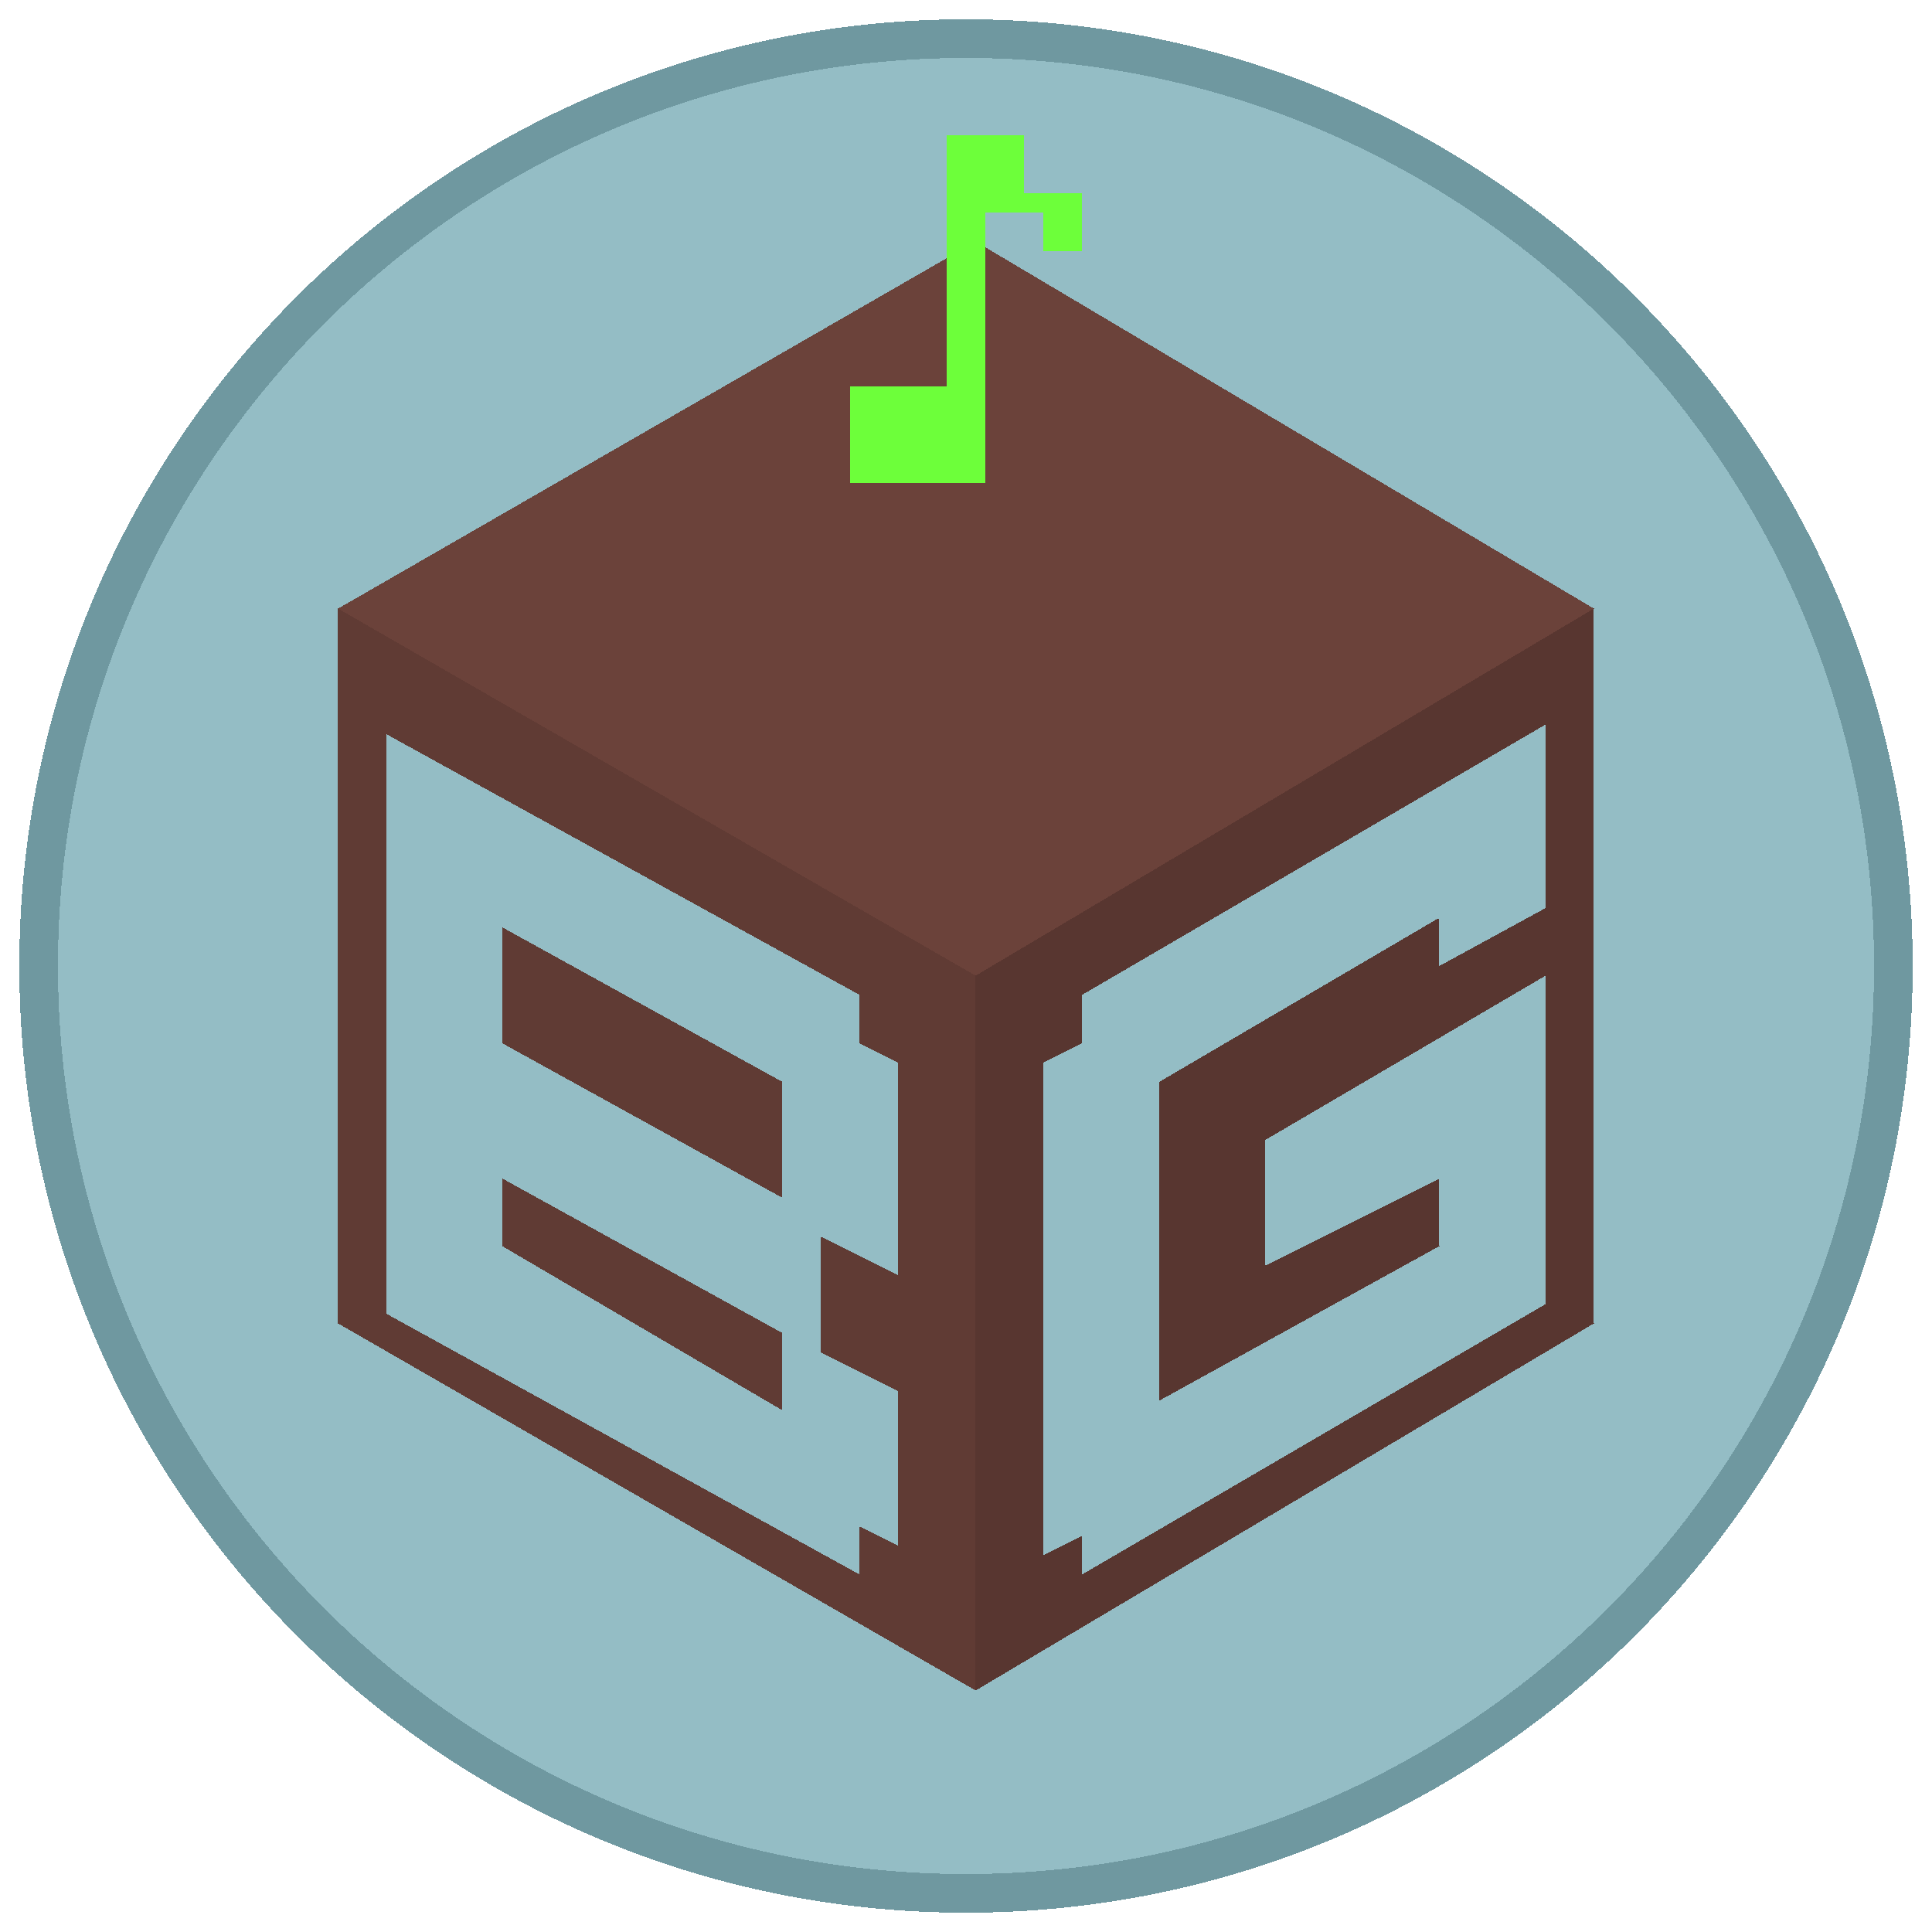
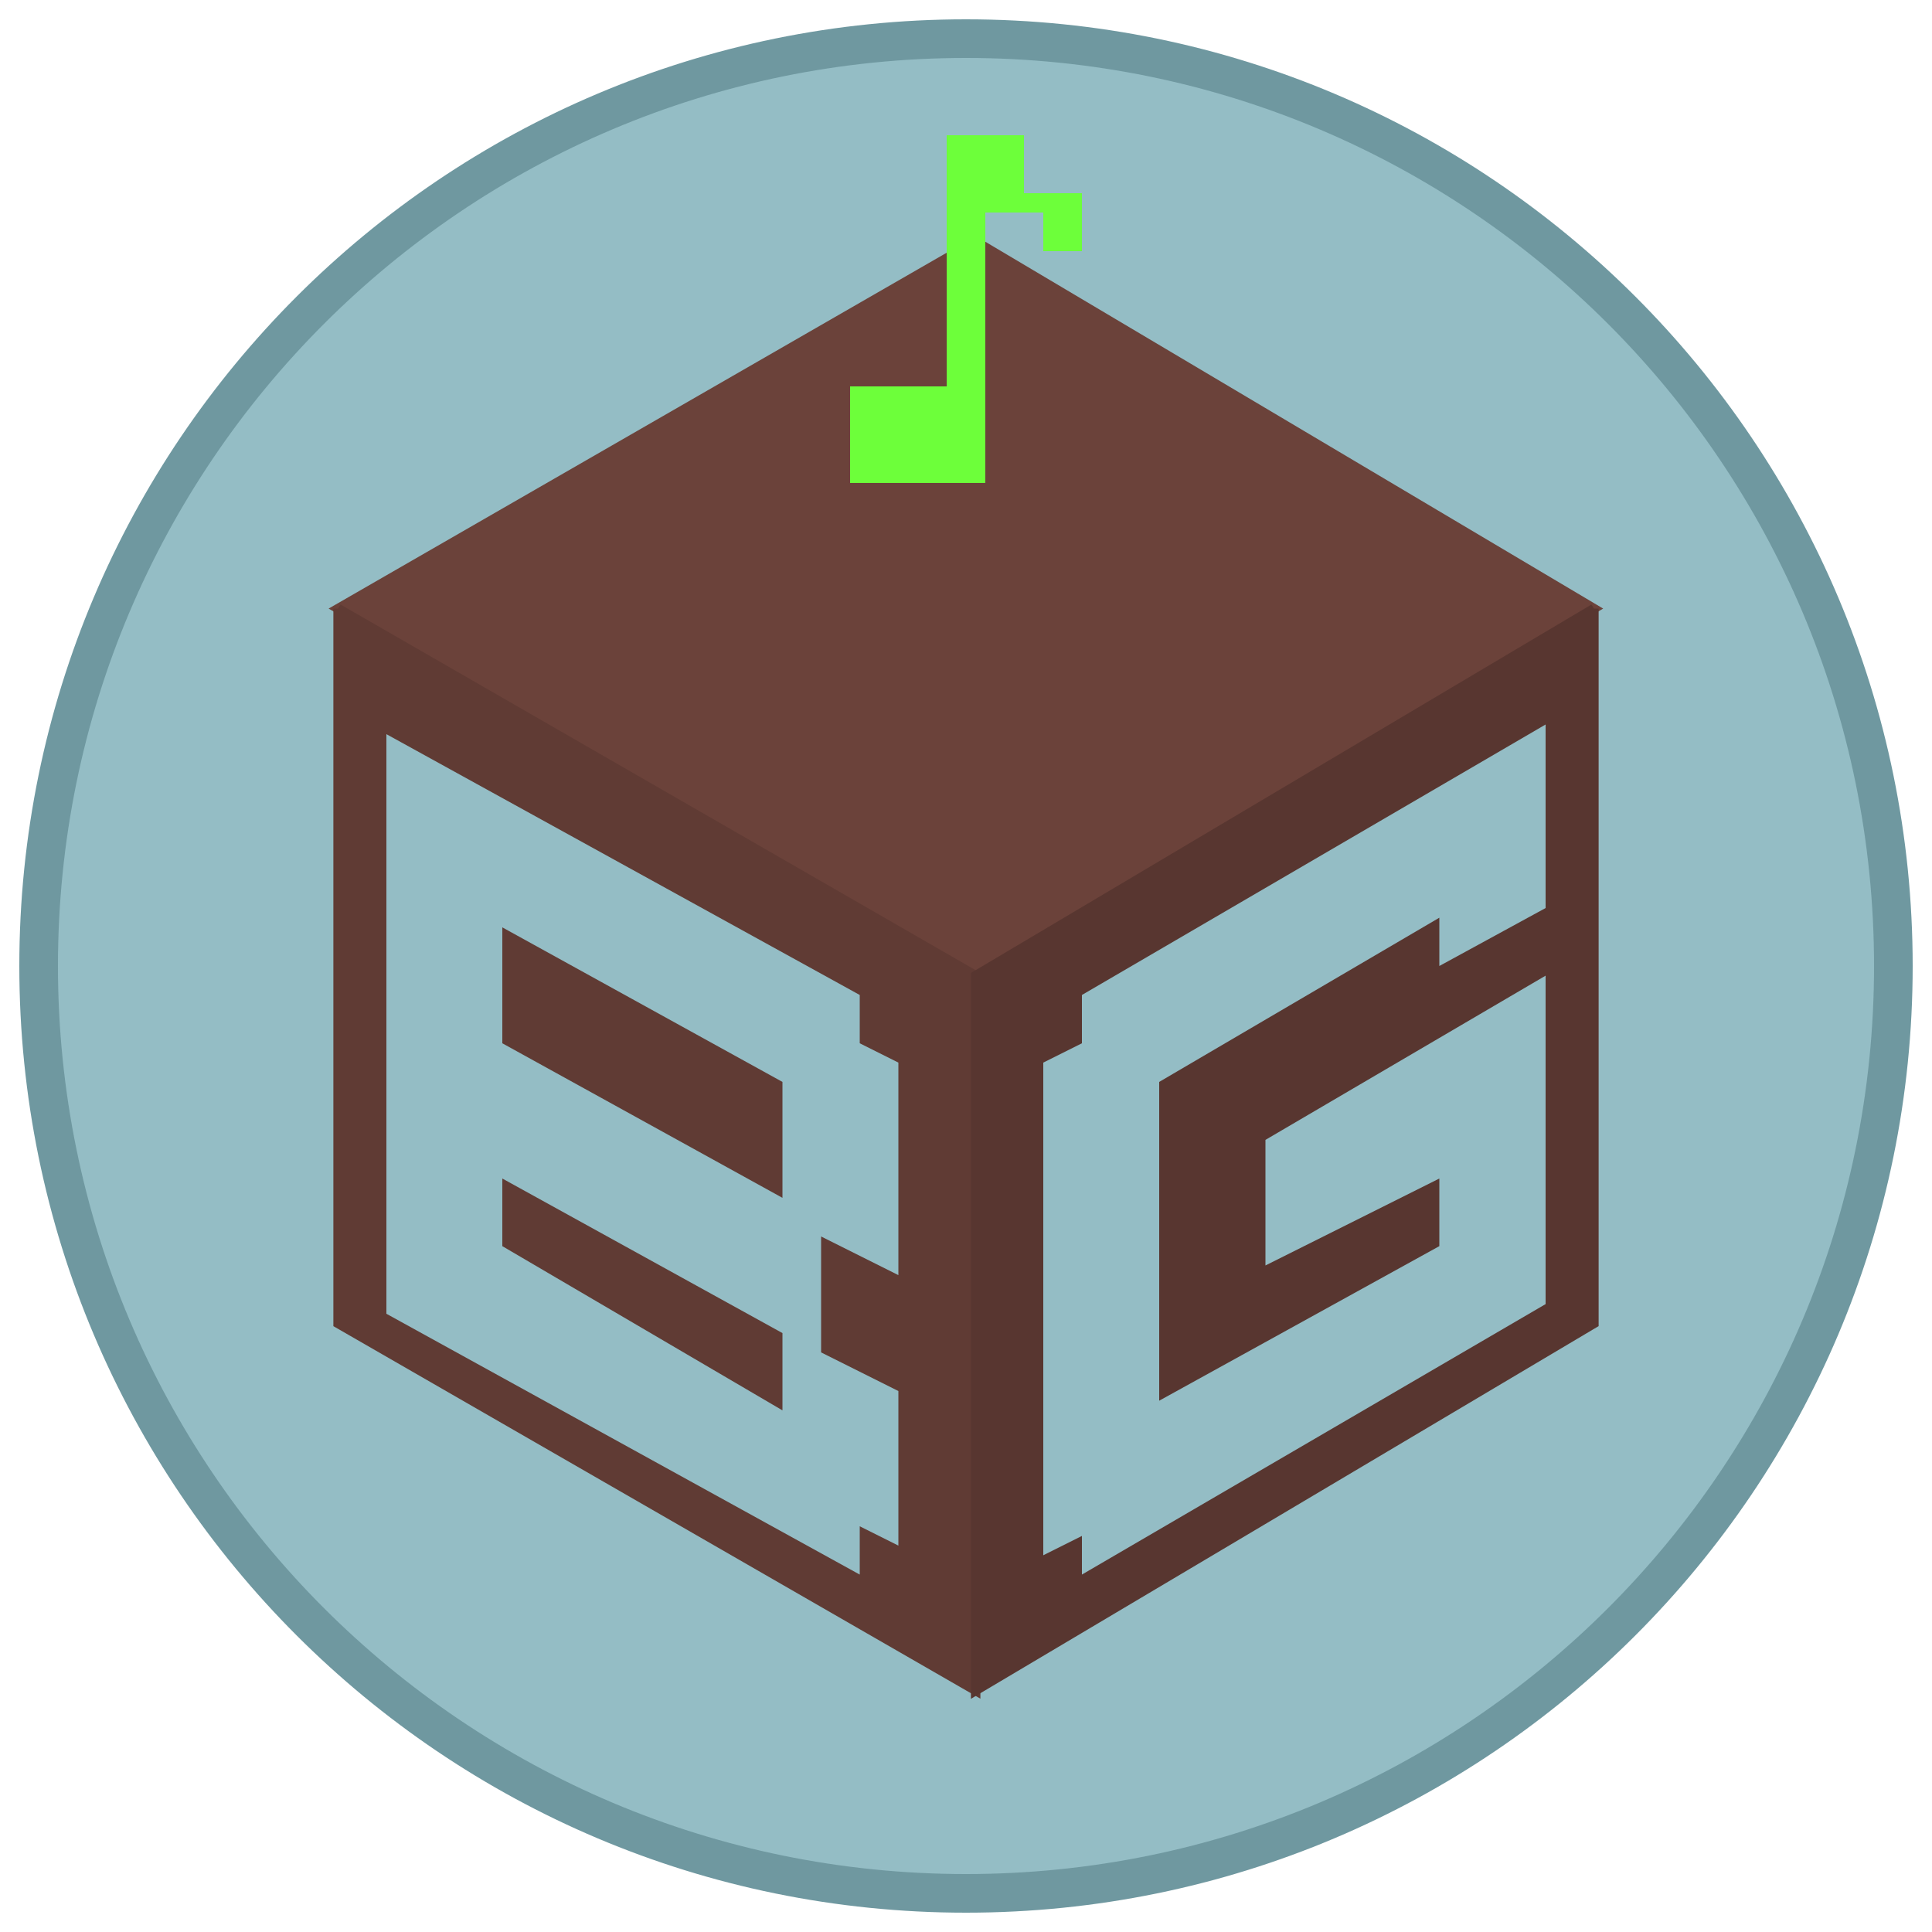
- <svg xmlns="http://www.w3.org/2000/svg" viewBox="0 0 100 100" style="width:100; height:100;" shape-rendering="crispEdges">
+ <svg xmlns="http://www.w3.org/2000/svg" viewBox="0 0 100 100" style="width:100; height:100;">
  <circle r="48" cx="50" cy="50" style="fill: #94bdc5; stroke: #6f98a0;      stroke-width: 2;" />
-   <path d="M 50.5 12.5 L 17.5 31.5      L 50.5 50.5 L 82.5 31.5" style="fill: #6b423a;" />
-   <path d="M 17.5 31.5 L 17.5 68.5      L 50.5 87.5 L 50.5 50.5" style="fill: #603b34;" />
-   <path d="M 82.5 31.5 L 82.5 68.5      L 50.5 87.5 L 50.5 50.5" style="fill: #583630;" />
+   <path d="M 50.5 12.5 L 17.5 31.5      L 50.5 50.5 L 82.5 31.5 L 50.5 12.5" style="fill: #6b423a; stroke: #6b423a;      stroke-width: 0.49;" />
+   <path d="M 17.5 31.5 L 17.5 68.5      L 50.5 87.5 L 50.5 50.5 L 17.5 31.5" style="fill: #603b34; stroke: #603b34;      stroke-width: 0.49;" />
+   <path d="M 82.5 31.5 L 82.5 68.5      L 50.5 87.5 L 50.5 50.5 L 82.5 31.5" style="fill: #583630; stroke: #583630;      stroke-width: 0.49;" />
  <path d="M 44 25 L 51 25      L 51 11 L 54 11 L 54 13      L 56 13 L 56 10 L 53 10      L 53 7 L 49 7 L 49 20      L 44 20" style="fill: #6dff3a;" />
  <path d="M 20 68 L 44.5 81.5      L 44.5 79 L 46.5 80 L 46.5 72      L 42.5 70 L 42.5 64 L 46.5 66      L 46.5 55 L 44.5 54 L 44.5 51.5      L 20 38" style="fill: #94bdc5;" />
  <path d="M 26 64.5 L 40.5 73      L 40.5 69 L 26 61 M 26 54      L 40.5 62 L 40.5 56 L 26 48" style="fill: #603b34;" />
  <path d="M 54 80.5 L 56 79.5      L 56 81.5 L 80 67.5 L 80 50.5      L 65.5 59 L 65.5 65.5 L 74.5 61      L 74.5 64.5 L 60 72.5 L 60 56      L 74.5 47.5 L 74.5 50 L 80 47      L 80 37.5 L 56 51.5 L 56 54      L 54 55" style="fill: #94bdc5;" />
</svg>
